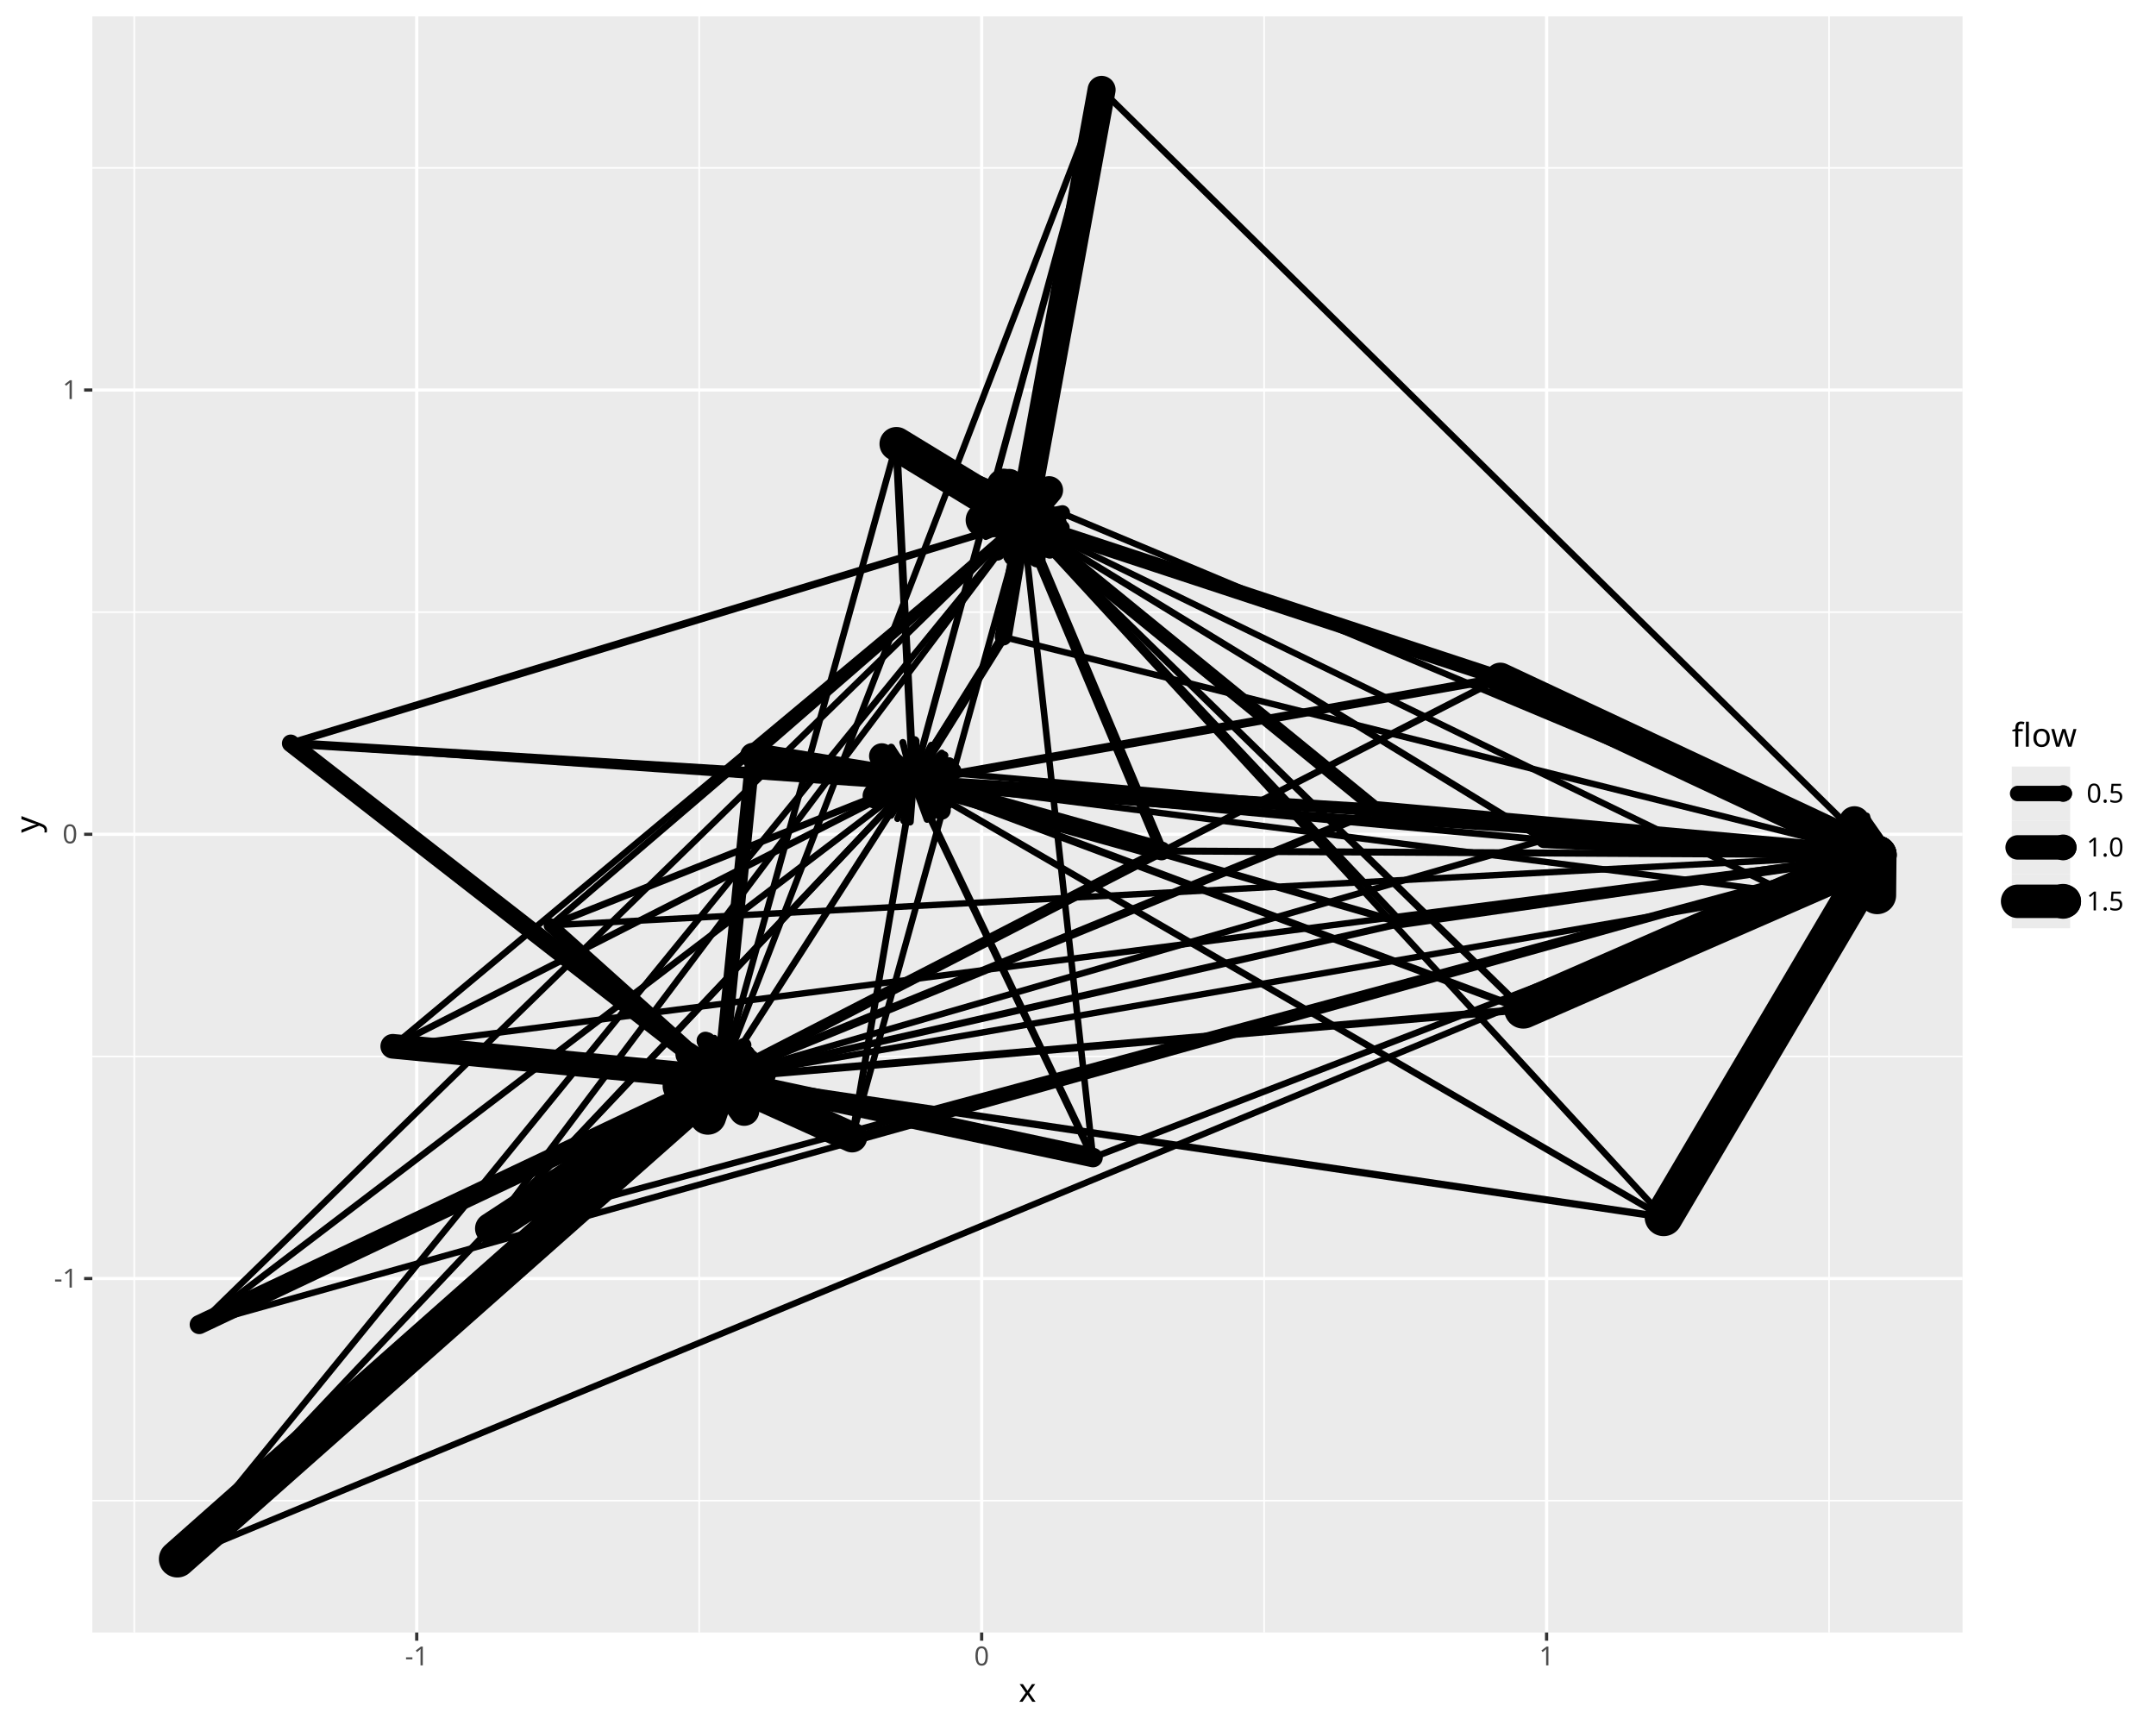
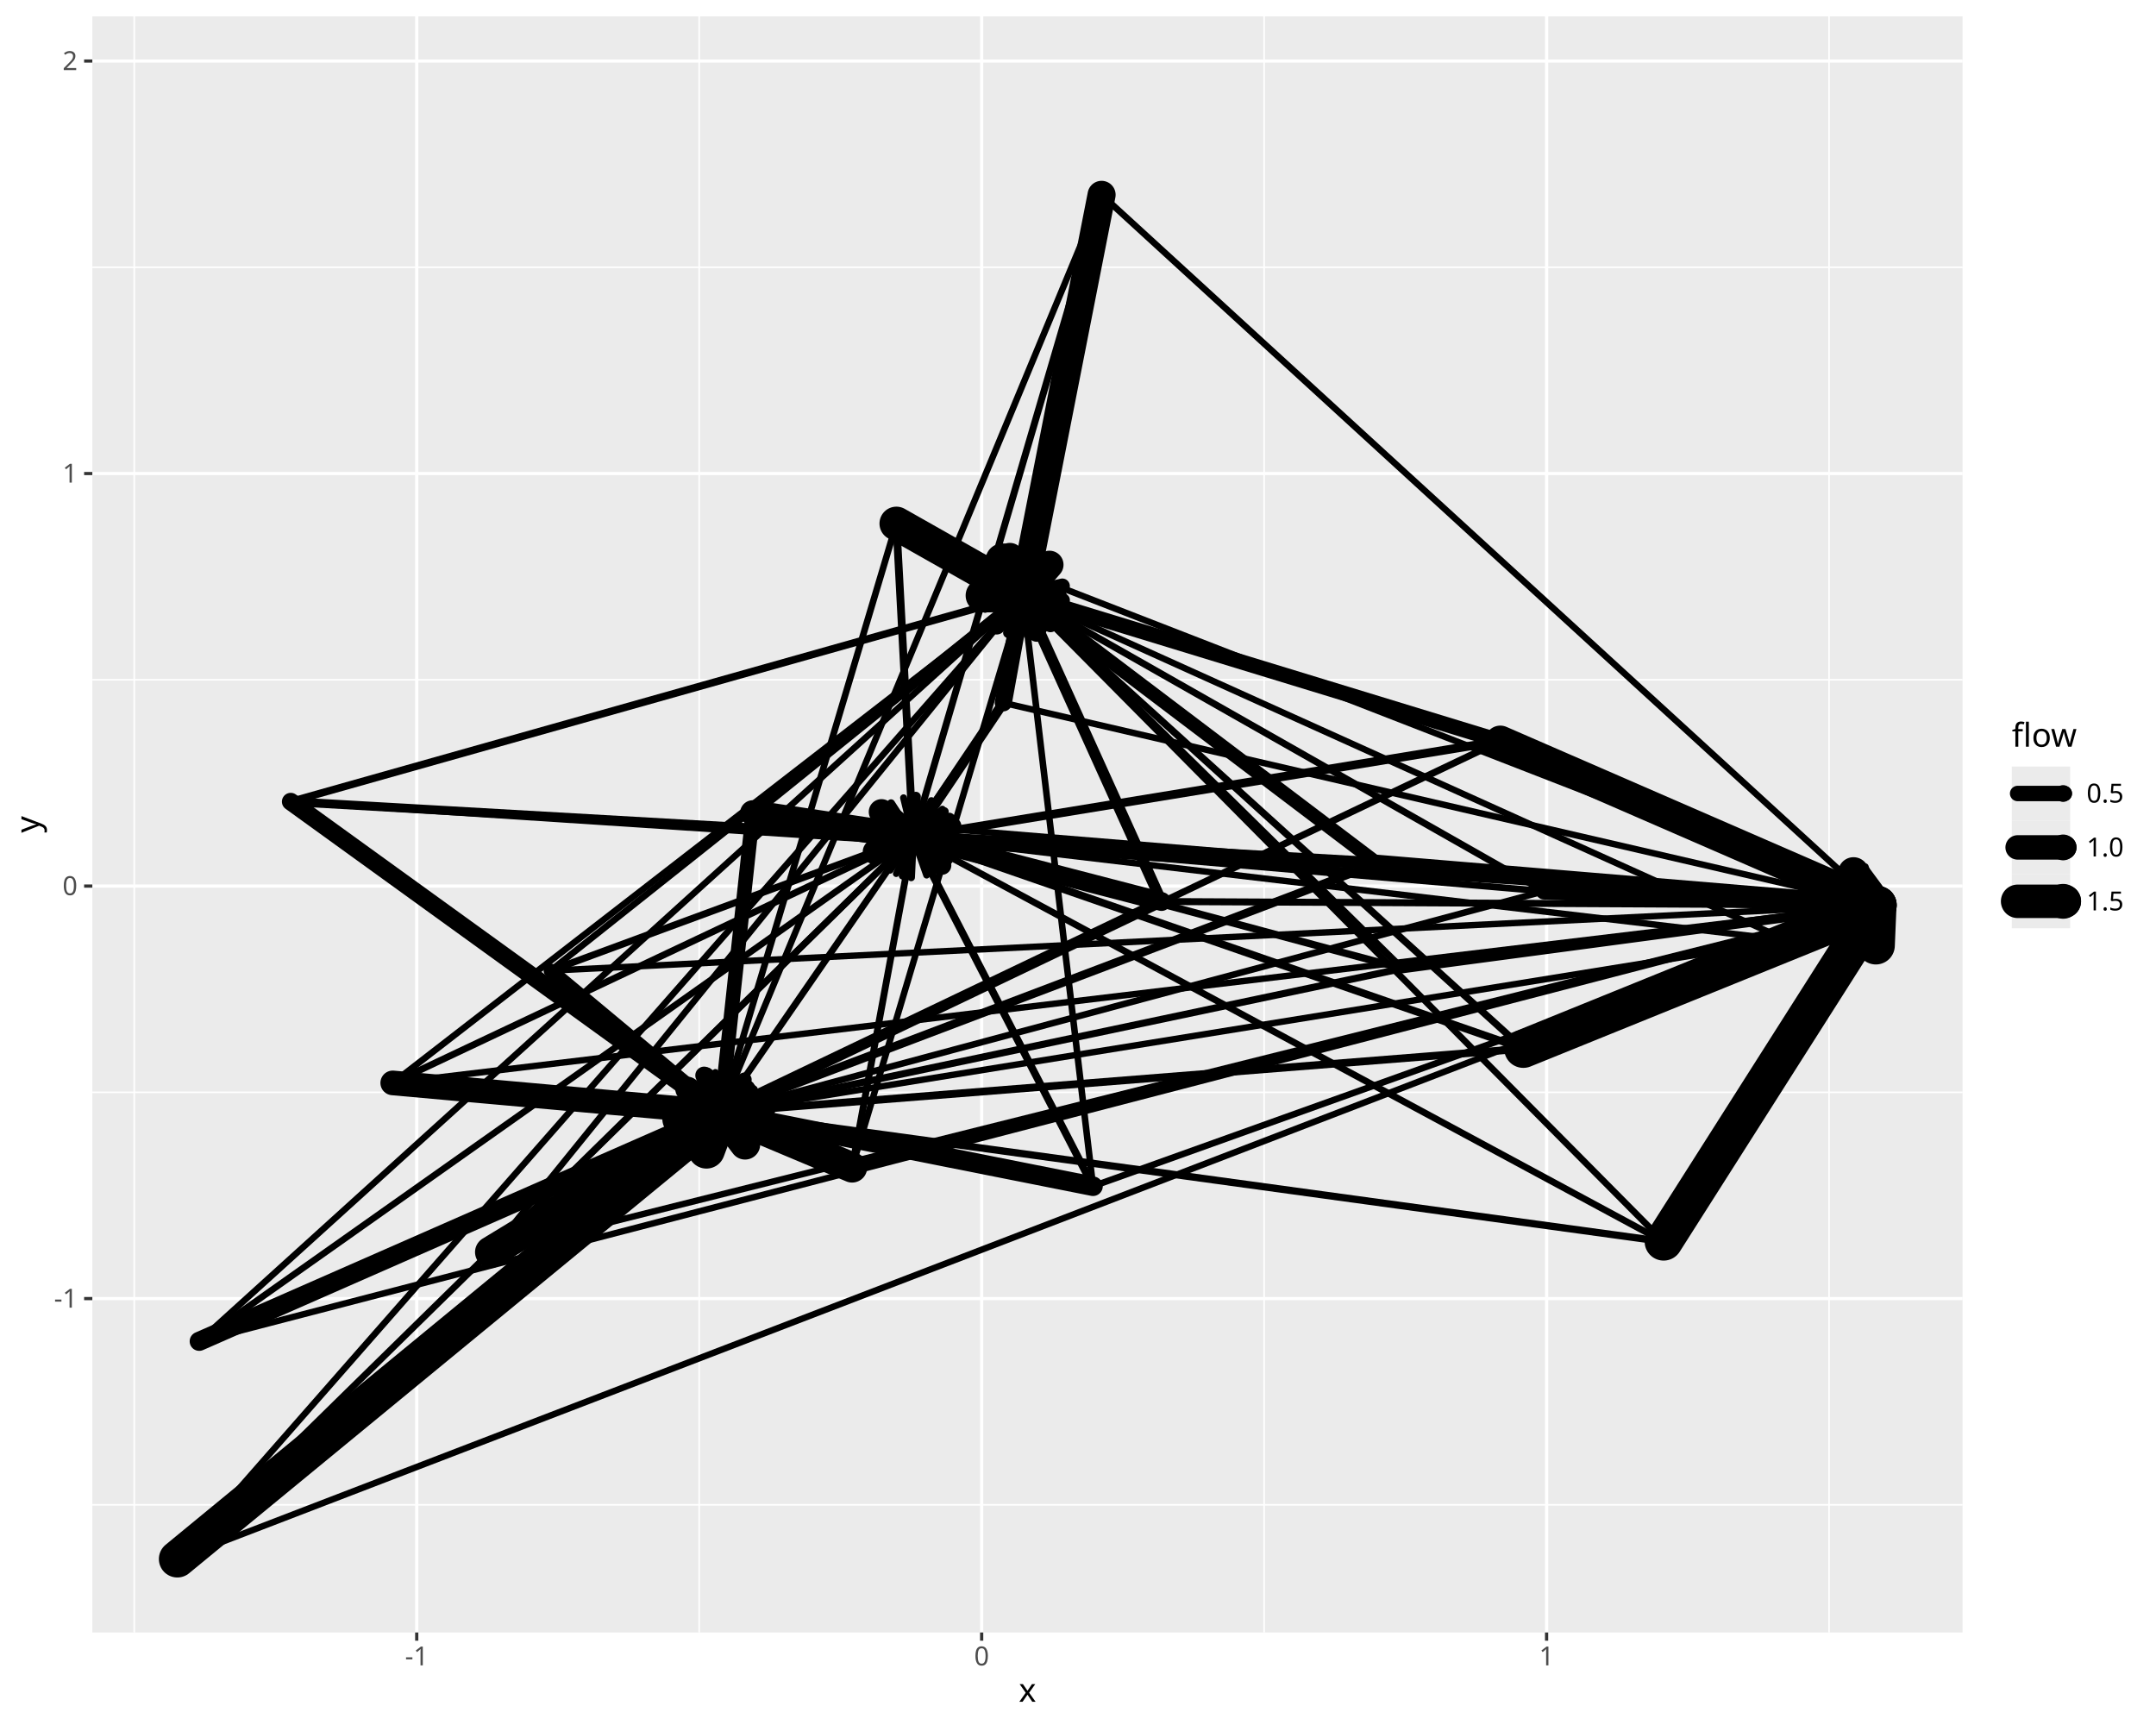
<svg xmlns="http://www.w3.org/2000/svg" class="svglite" data-engine-version="2.0" width="720.00pt" height="576.00pt" viewBox="0 0 720.00 576.00">
  <defs>
    <style type="text/css">
    .svglite line, .svglite polyline, .svglite polygon, .svglite path, .svglite rect, .svglite circle {
      fill: none;
      stroke: #000000;
      stroke-linecap: round;
      stroke-linejoin: round;
      stroke-miterlimit: 10.00;
    }
  </style>
  </defs>
  <rect width="100%" height="100%" style="stroke: none; fill: #FFFFFF;" />
  <defs>
    <clipPath id="cpMC4wMHw3MjAuMDB8MC4wMHw1NzYuMDA=">
      <rect x="0.00" y="0.00" width="720.00" height="576.00" />
    </clipPath>
  </defs>
  <g clip-path="url(#cpMC4wMHw3MjAuMDB8MC4wMHw1NzYuMDA=)">
    <rect x="0.00" y="0.00" width="720.00" height="576.00" style="stroke-width: 1.07; stroke: #FFFFFF; fill: #FFFFFF;" />
  </g>
  <defs>
    <clipPath id="cpMzAuODN8NjU1LjQwfDUuNDh8NTQ1LjEx">
      <rect x="30.83" y="5.48" width="624.57" height="539.63" />
    </clipPath>
  </defs>
  <g clip-path="url(#cpMzAuODN8NjU1LjQwfDUuNDh8NTQ1LjEx)">
    <rect x="30.83" y="5.48" width="624.57" height="539.63" style="stroke-width: 1.07; stroke: none; fill: #EBEBEB;" />
-     <polyline points="30.83,501.09 655.40,501.09 " style="stroke-width: 0.53; stroke: #FFFFFF; stroke-linecap: butt;" />
-     <polyline points="30.83,352.75 655.40,352.75 " style="stroke-width: 0.53; stroke: #FFFFFF; stroke-linecap: butt;" />
-     <polyline points="30.83,204.40 655.40,204.40 " style="stroke-width: 0.53; stroke: #FFFFFF; stroke-linecap: butt;" />
-     <polyline points="30.83,56.06 655.40,56.06 " style="stroke-width: 0.53; stroke: #FFFFFF; stroke-linecap: butt;" />
+     <polyline points="30.83,502.48 655.40,502.48 " style="stroke-width: 0.53; stroke: #FFFFFF; stroke-linecap: butt;" />
+     <polyline points="30.83,364.74 655.40,364.74 " style="stroke-width: 0.53; stroke: #FFFFFF; stroke-linecap: butt;" />
+     <polyline points="30.83,226.99 655.40,226.99 " style="stroke-width: 0.53; stroke: #FFFFFF; stroke-linecap: butt;" />
+     <polyline points="30.83,89.25 655.40,89.25 " style="stroke-width: 0.53; stroke: #FFFFFF; stroke-linecap: butt;" />
    <polyline points="44.84,545.11 44.84,5.48 " style="stroke-width: 0.53; stroke: #FFFFFF; stroke-linecap: butt;" />
    <polyline points="233.50,545.11 233.50,5.48 " style="stroke-width: 0.53; stroke: #FFFFFF; stroke-linecap: butt;" />
    <polyline points="422.16,545.11 422.16,5.48 " style="stroke-width: 0.53; stroke: #FFFFFF; stroke-linecap: butt;" />
    <polyline points="610.82,545.11 610.82,5.48 " style="stroke-width: 0.53; stroke: #FFFFFF; stroke-linecap: butt;" />
-     <polyline points="30.83,426.92 655.40,426.92 " style="stroke-width: 1.07; stroke: #FFFFFF; stroke-linecap: butt;" />
-     <polyline points="30.83,278.58 655.40,278.58 " style="stroke-width: 1.07; stroke: #FFFFFF; stroke-linecap: butt;" />
-     <polyline points="30.83,130.23 655.40,130.23 " style="stroke-width: 1.07; stroke: #FFFFFF; stroke-linecap: butt;" />
+     <polyline points="30.83,433.61 655.40,433.61 " style="stroke-width: 1.07; stroke: #FFFFFF; stroke-linecap: butt;" />
+     <polyline points="30.83,295.87 655.40,295.87 " style="stroke-width: 1.07; stroke: #FFFFFF; stroke-linecap: butt;" />
+     <polyline points="30.83,158.12 655.40,158.12 " style="stroke-width: 1.07; stroke: #FFFFFF; stroke-linecap: butt;" />
+     <polyline points="30.83,20.38 655.40,20.38 " style="stroke-width: 1.07; stroke: #FFFFFF; stroke-linecap: butt;" />
    <polyline points="139.17,545.11 139.17,5.48 " style="stroke-width: 1.07; stroke: #FFFFFF; stroke-linecap: butt;" />
    <polyline points="327.83,545.11 327.83,5.48 " style="stroke-width: 1.07; stroke: #FFFFFF; stroke-linecap: butt;" />
    <polyline points="516.49,545.11 516.49,5.48 " style="stroke-width: 1.07; stroke: #FFFFFF; stroke-linecap: butt;" />
-     <line x1="66.53" y1="442.29" x2="627.01" y2="285.43" style="stroke-width: 2.13;" />
-     <polyline points="617.58,295.07 627.01,285.43 613.95,282.08 " style="stroke-width: 2.13;" />
-     <line x1="335.06" y1="212.68" x2="627.01" y2="285.43" style="stroke-width: 2.14;" />
-     <polyline points="614.05,289.15 627.01,285.43 617.31,276.06 " style="stroke-width: 2.14;" />
-     <line x1="183.88" y1="308.98" x2="627.01" y2="285.43" style="stroke-width: 2.13;" />
-     <polyline points="615.71,292.78 627.01,285.43 614.99,279.31 " style="stroke-width: 2.13;" />
-     <line x1="367.88" y1="30.01" x2="627.01" y2="285.43" style="stroke-width: 2.16;" />
-     <polyline points="613.96,282.03 627.01,285.43 623.43,272.42 " style="stroke-width: 2.16;" />
-     <line x1="596.77" y1="298.06" x2="627.01" y2="285.43" style="stroke-width: 3.32;" />
-     <polyline points="618.83,296.15 627.01,285.43 613.63,283.71 " style="stroke-width: 3.32;" />
-     <line x1="468.28" y1="308.23" x2="627.01" y2="285.43" style="stroke-width: 3.21;" />
-     <polyline points="616.41,293.77 627.01,285.43 614.49,280.41 " style="stroke-width: 3.21;" />
-     <line x1="459.93" y1="270.43" x2="627.01" y2="285.43" style="stroke-width: 5.79;" />
-     <polyline points="614.77,291.10 627.01,285.43 615.98,277.67 " style="stroke-width: 5.79;" />
-     <line x1="284.56" y1="379.77" x2="627.01" y2="285.43" style="stroke-width: 2.14;" />
-     <polyline points="617.54,295.04 627.01,285.43 613.96,282.03 " style="stroke-width: 2.14;" />
-     <line x1="365.01" y1="386.52" x2="627.01" y2="285.43" style="stroke-width: 2.17;" />
-     <polyline points="618.54,295.93 627.01,285.43 613.69,283.34 " style="stroke-width: 2.17;" />
-     <line x1="555.57" y1="406.43" x2="627.01" y2="285.43" style="stroke-width: 12.68;" />
-     <polyline points="626.88,298.92 627.01,285.43 615.27,292.06 " style="stroke-width: 12.68;" />
-     <line x1="387.89" y1="284.14" x2="627.01" y2="285.43" style="stroke-width: 2.33;" />
-     <polyline points="615.29,292.11 627.01,285.43 615.37,278.62 " style="stroke-width: 2.33;" />
-     <line x1="59.22" y1="520.58" x2="627.01" y2="285.43" style="stroke-width: 2.13;" />
-     <polyline points="618.80,296.13 627.01,285.43 613.64,283.67 " style="stroke-width: 2.13;" />
-     <line x1="251.41" y1="252.29" x2="627.01" y2="285.43" style="stroke-width: 2.14;" />
-     <polyline points="614.78,291.12 627.01,285.43 615.97,277.68 " style="stroke-width: 2.14;" />
-     <line x1="515.62" y1="280.43" x2="627.01" y2="285.43" style="stroke-width: 5.55;" />
-     <polyline points="615.04,291.64 627.01,285.43 615.64,278.17 " style="stroke-width: 5.55;" />
-     <line x1="508.72" y1="337.07" x2="627.01" y2="285.43" style="stroke-width: 12.80;" />
-     <polyline points="619.01,296.29 627.01,285.43 613.61,283.92 " style="stroke-width: 12.80;" />
-     <line x1="501.03" y1="226.42" x2="627.01" y2="285.43" style="stroke-width: 10.31;" />
-     <polyline points="613.57,286.58 627.01,285.43 619.29,274.36 " style="stroke-width: 10.31;" />
-     <line x1="299.35" y1="148.22" x2="627.01" y2="285.43" style="stroke-width: 2.14;" />
-     <polyline points="613.63,287.14 627.01,285.43 618.84,274.69 " style="stroke-width: 2.14;" />
-     <line x1="97.09" y1="248.22" x2="627.01" y2="285.43" style="stroke-width: 2.13;" />
-     <polyline points="614.89,291.34 627.01,285.43 615.83,277.88 " style="stroke-width: 2.13;" />
-     <line x1="163.92" y1="410.21" x2="627.01" y2="285.43" style="stroke-width: 2.13;" />
-     <polyline points="617.49,294.98 627.01,285.43 613.98,281.96 " style="stroke-width: 2.13;" />
-     <line x1="131.16" y1="349.37" x2="627.01" y2="285.43" style="stroke-width: 2.13;" />
-     <polyline points="616.29,293.61 627.01,285.43 614.56,280.23 " style="stroke-width: 2.13;" />
-     <line x1="66.53" y1="442.29" x2="304.93" y2="260.96" style="stroke-width: 2.17;" />
-     <polyline points="299.71,273.40 304.93,260.96 291.55,262.67 " style="stroke-width: 2.17;" />
-     <line x1="335.06" y1="212.68" x2="304.93" y2="260.96" style="stroke-width: 3.34;" />
-     <polyline points="305.39,247.48 304.93,260.96 316.84,254.62 " style="stroke-width: 3.34;" />
-     <line x1="183.88" y1="308.98" x2="304.93" y2="260.96" style="stroke-width: 2.32;" />
-     <polyline points="296.56,271.54 304.93,260.96 291.58,259.00 " style="stroke-width: 2.32;" />
-     <line x1="367.88" y1="30.01" x2="304.93" y2="260.96" style="stroke-width: 2.32;" />
-     <polyline points="301.50,247.92 304.93,260.96 314.51,251.46 " style="stroke-width: 2.32;" />
-     <line x1="596.77" y1="298.06" x2="304.93" y2="260.96" style="stroke-width: 2.13;" />
-     <polyline points="317.37,255.74 304.93,260.96 315.67,269.13 " style="stroke-width: 2.13;" />
-     <line x1="468.28" y1="308.23" x2="304.93" y2="260.96" style="stroke-width: 2.44;" />
-     <polyline points="318.03,257.73 304.93,260.96 314.28,270.69 " style="stroke-width: 2.44;" />
-     <line x1="459.93" y1="270.43" x2="304.93" y2="260.96" style="stroke-width: 4.14;" />
-     <polyline points="317.00,254.94 304.93,260.96 316.18,268.41 " style="stroke-width: 4.14;" />
-     <line x1="284.56" y1="379.77" x2="304.93" y2="260.96" style="stroke-width: 2.28;" />
-     <polyline points="309.60,273.62 304.93,260.96 296.31,271.34 " style="stroke-width: 2.28;" />
-     <line x1="365.01" y1="386.52" x2="304.93" y2="260.96" style="stroke-width: 2.52;" />
-     <polyline points="316.06,268.59 304.93,260.96 303.89,274.41 " style="stroke-width: 2.52;" />
-     <line x1="555.57" y1="406.43" x2="304.93" y2="260.96" style="stroke-width: 2.23;" />
-     <polyline points="318.42,260.99 304.93,260.96 311.65,272.66 " style="stroke-width: 2.23;" />
-     <line x1="387.89" y1="284.14" x2="304.93" y2="260.96" style="stroke-width: 6.29;" />
-     <polyline points="318.00,257.61 304.93,260.96 314.37,270.60 " style="stroke-width: 6.29;" />
-     <line x1="59.22" y1="520.58" x2="304.93" y2="260.96" style="stroke-width: 2.20;" />
-     <polyline points="301.80,274.08 304.93,260.96 292.00,264.81 " style="stroke-width: 2.20;" />
-     <line x1="251.41" y1="252.29" x2="304.93" y2="260.96" style="stroke-width: 8.52;" />
-     <polyline points="292.32,265.75 304.93,260.96 294.48,252.44 " style="stroke-width: 8.52;" />
-     <line x1="515.62" y1="280.43" x2="304.93" y2="260.96" style="stroke-width: 2.23;" />
-     <polyline points="317.18,255.32 304.93,260.96 315.94,268.75 " style="stroke-width: 2.23;" />
-     <line x1="508.72" y1="337.07" x2="304.93" y2="260.96" style="stroke-width: 2.52;" />
-     <polyline points="318.24,258.73 304.93,260.96 313.52,271.37 " style="stroke-width: 2.52;" />
-     <line x1="501.03" y1="226.42" x2="304.93" y2="260.96" style="stroke-width: 2.90;" />
-     <polyline points="315.27,252.29 304.93,260.96 317.61,265.58 " style="stroke-width: 2.90;" />
-     <line x1="299.35" y1="148.22" x2="304.93" y2="260.96" style="stroke-width: 2.60;" />
-     <polyline points="297.62,249.63 304.93,260.96 311.09,248.96 " style="stroke-width: 2.60;" />
-     <line x1="97.09" y1="248.22" x2="304.93" y2="260.96" style="stroke-width: 2.98;" />
-     <polyline points="292.86,266.98 304.93,260.96 293.68,253.51 " style="stroke-width: 2.98;" />
-     <line x1="163.92" y1="410.21" x2="304.93" y2="260.96" style="stroke-width: 2.19;" />
-     <polyline points="301.81,274.09 304.93,260.96 292.00,264.82 " style="stroke-width: 2.19;" />
-     <line x1="131.16" y1="349.37" x2="304.93" y2="260.96" style="stroke-width: 2.26;" />
-     <polyline points="297.58,272.27 304.93,260.96 291.46,260.25 " style="stroke-width: 2.26;" />
-     <line x1="66.53" y1="442.29" x2="240.66" y2="359.93" style="stroke-width: 6.38;" />
-     <polyline points="232.98,371.03 240.66,359.93 227.21,358.83 " style="stroke-width: 6.38;" />
-     <line x1="335.06" y1="212.68" x2="240.66" y2="359.93" style="stroke-width: 2.24;" />
-     <polyline points="241.29,346.46 240.66,359.93 252.64,353.74 " style="stroke-width: 2.24;" />
-     <line x1="183.88" y1="308.98" x2="240.66" y2="359.93" style="stroke-width: 4.68;" />
-     <polyline points="227.46,357.15 240.66,359.93 236.47,347.11 " style="stroke-width: 4.68;" />
-     <line x1="367.88" y1="30.01" x2="240.66" y2="359.93" style="stroke-width: 2.15;" />
-     <polyline points="238.57,346.61 240.66,359.93 251.16,351.46 " style="stroke-width: 2.15;" />
-     <line x1="596.77" y1="298.06" x2="240.66" y2="359.93" style="stroke-width: 2.13;" />
-     <polyline points="251.02,351.29 240.66,359.93 253.33,364.58 " style="stroke-width: 2.13;" />
-     <line x1="468.28" y1="308.23" x2="240.66" y2="359.93" style="stroke-width: 2.35;" />
-     <polyline points="250.56,350.77 240.66,359.93 253.55,363.92 " style="stroke-width: 2.35;" />
-     <line x1="459.93" y1="270.43" x2="240.66" y2="359.93" style="stroke-width: 2.80;" />
-     <polyline points="248.93,349.27 240.66,359.93 254.03,361.76 " style="stroke-width: 2.80;" />
-     <line x1="284.56" y1="379.77" x2="240.66" y2="359.93" style="stroke-width: 10.09;" />
-     <polyline points="254.08,358.60 240.66,359.93 248.53,370.89 " style="stroke-width: 10.09;" />
-     <line x1="365.01" y1="386.52" x2="240.66" y2="359.93" style="stroke-width: 6.53;" />
-     <polyline points="253.50,355.78 240.66,359.93 250.67,368.97 " style="stroke-width: 6.53;" />
-     <line x1="555.57" y1="406.43" x2="240.66" y2="359.93" style="stroke-width: 2.42;" />
-     <polyline points="253.20,354.97 240.66,359.93 251.23,368.31 " style="stroke-width: 2.42;" />
-     <line x1="387.89" y1="284.14" x2="240.66" y2="359.93" style="stroke-width: 3.65;" />
-     <polyline points="247.96,348.59 240.66,359.93 254.14,360.58 " style="stroke-width: 3.65;" />
-     <line x1="59.22" y1="520.58" x2="240.66" y2="359.93" style="stroke-width: 12.33;" />
-     <polyline points="236.38,372.73 240.66,359.93 227.44,362.63 " style="stroke-width: 12.33;" />
-     <line x1="251.41" y1="252.29" x2="240.66" y2="359.93" style="stroke-width: 4.81;" />
-     <polyline points="235.11,347.64 240.66,359.93 248.53,348.98 " style="stroke-width: 4.81;" />
-     <line x1="515.62" y1="280.43" x2="240.66" y2="359.93" style="stroke-width: 2.17;" />
-     <polyline points="250.01,350.21 240.66,359.93 253.76,363.17 " style="stroke-width: 2.17;" />
-     <line x1="508.72" y1="337.07" x2="240.66" y2="359.93" style="stroke-width: 2.58;" />
-     <polyline points="251.73,352.22 240.66,359.93 252.87,365.66 " style="stroke-width: 2.58;" />
-     <line x1="501.03" y1="226.42" x2="240.66" y2="359.93" style="stroke-width: 2.29;" />
-     <polyline points="247.98,348.60 240.66,359.93 254.13,360.61 " style="stroke-width: 2.29;" />
-     <line x1="299.35" y1="148.22" x2="240.66" y2="359.93" style="stroke-width: 2.19;" />
-     <polyline points="237.28,346.87 240.66,359.93 250.28,350.48 " style="stroke-width: 2.19;" />
-     <line x1="97.09" y1="248.22" x2="240.66" y2="359.93" style="stroke-width: 5.89;" />
-     <polyline points="227.30,358.08 240.66,359.93 235.58,347.44 " style="stroke-width: 5.89;" />
-     <line x1="163.92" y1="410.21" x2="240.66" y2="359.93" style="stroke-width: 10.57;" />
-     <polyline points="234.58,371.98 240.66,359.93 227.19,360.69 " style="stroke-width: 10.57;" />
-     <line x1="131.16" y1="349.37" x2="240.66" y2="359.93" style="stroke-width: 8.24;" />
-     <polyline points="228.38,365.53 240.66,359.93 229.68,352.10 " style="stroke-width: 8.24;" />
-     <line x1="66.53" y1="442.29" x2="341.61" y2="173.96" style="stroke-width: 2.14;" />
-     <polyline points="337.96,186.95 341.61,173.96 328.54,177.29 " style="stroke-width: 2.14;" />
-     <line x1="335.06" y1="212.68" x2="341.61" y2="173.96" style="stroke-width: 5.72;" />
-     <polyline points="346.31,186.61 341.61,173.96 333.01,184.36 " style="stroke-width: 5.72;" />
-     <line x1="183.88" y1="308.98" x2="341.61" y2="173.96" style="stroke-width: 2.16;" />
-     <polyline points="337.12,186.69 341.61,173.96 328.35,176.44 " style="stroke-width: 2.16;" />
-     <line x1="367.88" y1="30.01" x2="341.61" y2="173.96" style="stroke-width: 9.37;" />
-     <polyline points="337.07,161.26 341.61,173.96 350.34,163.68 " style="stroke-width: 9.37;" />
-     <line x1="596.77" y1="298.06" x2="341.61" y2="173.96" style="stroke-width: 2.13;" />
-     <polyline points="355.07,173.01 341.61,173.96 349.17,185.14 " style="stroke-width: 2.13;" />
-     <line x1="468.28" y1="308.23" x2="341.61" y2="173.96" style="stroke-width: 2.33;" />
-     <polyline points="354.53,177.83 341.61,173.96 344.72,187.09 " style="stroke-width: 2.33;" />
-     <line x1="459.93" y1="270.43" x2="341.61" y2="173.96" style="stroke-width: 4.58;" />
-     <polyline points="354.93,176.12 341.61,173.96 346.40,186.57 " style="stroke-width: 4.58;" />
-     <line x1="284.56" y1="379.77" x2="341.61" y2="173.96" style="stroke-width: 2.15;" />
-     <polyline points="344.99,187.02 341.61,173.96 331.99,183.42 " style="stroke-width: 2.15;" />
-     <line x1="365.01" y1="386.52" x2="341.61" y2="173.96" style="stroke-width: 2.18;" />
-     <polyline points="349.59,184.84 341.61,173.96 336.18,186.32 " style="stroke-width: 2.18;" />
-     <line x1="555.57" y1="406.43" x2="341.61" y2="173.96" style="stroke-width: 2.18;" />
-     <polyline points="354.49,177.99 341.61,173.96 344.56,187.13 " style="stroke-width: 2.18;" />
-     <line x1="387.89" y1="284.14" x2="341.61" y2="173.96" style="stroke-width: 3.69;" />
-     <polyline points="352.35,182.12 341.61,173.96 339.92,187.35 " style="stroke-width: 3.69;" />
-     <line x1="59.22" y1="520.58" x2="341.61" y2="173.96" style="stroke-width: 2.14;" />
-     <polyline points="339.46,187.28 341.61,173.96 329.00,178.76 " style="stroke-width: 2.14;" />
-     <line x1="251.41" y1="252.29" x2="341.61" y2="173.96" style="stroke-width: 3.53;" />
-     <polyline points="337.21,186.72 341.61,173.96 328.37,176.53 " style="stroke-width: 3.53;" />
-     <line x1="515.62" y1="280.43" x2="341.61" y2="173.96" style="stroke-width: 2.27;" />
-     <polyline points="355.10,174.31 341.61,173.96 348.06,185.82 " style="stroke-width: 2.27;" />
-     <line x1="508.72" y1="337.07" x2="341.61" y2="173.96" style="stroke-width: 2.37;" />
-     <polyline points="354.68,177.30 341.61,173.96 345.26,186.95 " style="stroke-width: 2.37;" />
-     <line x1="501.03" y1="226.42" x2="341.61" y2="173.96" style="stroke-width: 5.04;" />
-     <polyline points="354.82,171.21 341.61,173.96 350.60,184.02 " style="stroke-width: 5.04;" />
-     <line x1="299.35" y1="148.22" x2="341.61" y2="173.96" style="stroke-width: 11.29;" />
-     <polyline points="328.12,173.65 341.61,173.96 335.14,162.12 " style="stroke-width: 11.29;" />
-     <line x1="97.09" y1="248.22" x2="341.61" y2="173.96" style="stroke-width: 2.50;" />
-     <polyline points="332.39,183.81 341.61,173.96 328.47,170.90 " style="stroke-width: 2.50;" />
-     <line x1="163.92" y1="410.21" x2="341.61" y2="173.96" style="stroke-width: 2.14;" />
-     <polyline points="339.98,187.36 341.61,173.96 329.20,179.25 " style="stroke-width: 2.14;" />
-     <line x1="131.16" y1="349.37" x2="341.61" y2="173.96" style="stroke-width: 2.15;" />
-     <polyline points="336.95,186.63 341.61,173.96 328.32,176.26 " style="stroke-width: 2.15;" />
+     <line x1="66.53" y1="447.88" x2="627.01" y2="302.23" style="stroke-width: 2.13;" />
+     <polyline points="617.40,311.70 627.01,302.23 614.01,298.64 " style="stroke-width: 2.13;" />
+     <line x1="335.06" y1="234.68" x2="627.01" y2="302.23" style="stroke-width: 2.14;" />
+     <polyline points="614.11,306.17 627.01,302.23 617.15,293.02 " style="stroke-width: 2.14;" />
+     <line x1="183.88" y1="324.10" x2="627.01" y2="302.23" style="stroke-width: 2.13;" />
+     <polyline points="615.68,309.54 627.01,302.23 615.01,296.07 " style="stroke-width: 2.13;" />
+     <line x1="367.88" y1="65.06" x2="627.01" y2="302.23" style="stroke-width: 2.16;" />
+     <polyline points="613.84,299.32 627.01,302.23 622.95,289.37 " style="stroke-width: 2.16;" />
+     <line x1="596.77" y1="313.95" x2="627.01" y2="302.23" style="stroke-width: 3.32;" />
+     <polyline points="618.56,312.74 627.01,302.23 613.68,300.16 " style="stroke-width: 3.32;" />
+     <line x1="468.28" y1="323.40" x2="627.01" y2="302.23" style="stroke-width: 3.21;" />
+     <polyline points="616.33,310.46 627.01,302.23 614.54,297.09 " style="stroke-width: 3.21;" />
+     <line x1="459.93" y1="288.30" x2="627.01" y2="302.23" style="stroke-width: 5.79;" />
+     <polyline points="614.81,307.98 627.01,302.23 615.93,294.54 " style="stroke-width: 5.79;" />
+     <line x1="284.56" y1="389.83" x2="627.01" y2="302.23" style="stroke-width: 2.14;" />
+     <polyline points="617.37,311.66 627.01,302.23 614.02,298.59 " style="stroke-width: 2.14;" />
+     <line x1="365.01" y1="396.10" x2="627.01" y2="302.23" style="stroke-width: 2.17;" />
+     <polyline points="618.29,312.52 627.01,302.23 613.74,299.82 " style="stroke-width: 2.17;" />
+     <line x1="555.57" y1="414.59" x2="627.01" y2="302.23" style="stroke-width: 12.68;" />
+     <polyline points="626.44,315.71 627.01,302.23 615.05,308.47 " style="stroke-width: 12.68;" />
+     <line x1="387.89" y1="301.03" x2="627.01" y2="302.23" style="stroke-width: 2.33;" />
+     <polyline points="615.30,308.92 627.01,302.23 615.36,295.43 " style="stroke-width: 2.33;" />
+     <line x1="59.22" y1="520.58" x2="627.01" y2="302.23" style="stroke-width: 2.13;" />
+     <polyline points="618.53,312.72 627.01,302.23 613.69,300.13 " style="stroke-width: 2.13;" />
+     <line x1="251.41" y1="271.46" x2="627.01" y2="302.23" style="stroke-width: 2.14;" />
+     <polyline points="614.82,308.00 627.01,302.23 615.92,294.55 " style="stroke-width: 2.14;" />
+     <line x1="515.62" y1="297.59" x2="627.01" y2="302.23" style="stroke-width: 5.55;" />
+     <polyline points="615.06,308.48 627.01,302.23 615.62,295.00 " style="stroke-width: 5.55;" />
+     <line x1="508.72" y1="350.18" x2="627.01" y2="302.23" style="stroke-width: 12.80;" />
+     <polyline points="618.72,312.87 627.01,302.23 613.65,300.37 " style="stroke-width: 12.80;" />
+     <line x1="501.03" y1="247.44" x2="627.01" y2="302.23" style="stroke-width: 10.31;" />
+     <polyline points="613.61,303.76 627.01,302.23 618.99,291.38 " style="stroke-width: 10.31;" />
+     <line x1="299.35" y1="174.82" x2="627.01" y2="302.23" style="stroke-width: 2.14;" />
+     <polyline points="613.68,304.28 627.01,302.23 618.57,291.71 " style="stroke-width: 2.14;" />
+     <line x1="97.09" y1="267.68" x2="627.01" y2="302.23" style="stroke-width: 2.13;" />
+     <polyline points="614.92,308.20 627.01,302.23 615.79,294.74 " style="stroke-width: 2.13;" />
+     <line x1="163.92" y1="418.10" x2="627.01" y2="302.23" style="stroke-width: 2.13;" />
+     <polyline points="617.32,311.61 627.01,302.23 614.04,298.52 " style="stroke-width: 2.13;" />
+     <line x1="131.16" y1="361.60" x2="627.01" y2="302.23" style="stroke-width: 2.13;" />
+     <polyline points="616.22,310.32 627.01,302.23 614.61,296.92 " style="stroke-width: 2.13;" />
+     <line x1="66.53" y1="447.88" x2="304.93" y2="279.51" style="stroke-width: 2.17;" />
+     <polyline points="299.28,291.76 304.93,279.51 291.50,280.74 " style="stroke-width: 2.17;" />
+     <line x1="335.06" y1="234.68" x2="304.93" y2="279.51" style="stroke-width: 3.34;" />
+     <polyline points="305.85,266.05 304.93,279.51 317.05,273.58 " style="stroke-width: 3.34;" />
+     <line x1="183.88" y1="324.10" x2="304.93" y2="279.51" style="stroke-width: 2.32;" />
+     <polyline points="296.30,289.88 304.93,279.51 291.64,277.22 " style="stroke-width: 2.32;" />
+     <line x1="367.88" y1="65.06" x2="304.93" y2="279.51" style="stroke-width: 2.32;" />
+     <polyline points="301.75,266.40 304.93,279.51 314.69,270.20 " style="stroke-width: 2.32;" />
+     <line x1="596.77" y1="313.95" x2="304.93" y2="279.51" style="stroke-width: 2.13;" />
+     <polyline points="317.32,274.18 304.93,279.51 315.74,287.58 " style="stroke-width: 2.13;" />
+     <line x1="468.28" y1="323.40" x2="304.93" y2="279.51" style="stroke-width: 2.44;" />
+     <polyline points="317.96,276.03 304.93,279.51 314.46,289.06 " style="stroke-width: 2.44;" />
+     <line x1="459.93" y1="288.30" x2="304.93" y2="279.51" style="stroke-width: 4.14;" />
+     <polyline points="316.98,273.44 304.93,279.51 316.21,286.91 " style="stroke-width: 4.14;" />
+     <line x1="284.56" y1="389.83" x2="304.93" y2="279.51" style="stroke-width: 2.28;" />
+     <polyline points="309.44,292.22 304.93,279.51 296.18,289.77 " style="stroke-width: 2.28;" />
+     <line x1="365.01" y1="396.10" x2="304.93" y2="279.51" style="stroke-width: 2.52;" />
+     <polyline points="316.28,286.81 304.93,279.51 304.29,292.99 " style="stroke-width: 2.52;" />
+     <line x1="555.57" y1="414.59" x2="304.93" y2="279.51" style="stroke-width: 2.23;" />
+     <polyline points="318.42,279.12 304.93,279.51 312.02,290.99 " style="stroke-width: 2.23;" />
+     <line x1="387.89" y1="301.03" x2="304.93" y2="279.51" style="stroke-width: 6.29;" />
+     <polyline points="317.93,275.92 304.93,279.51 314.55,288.97 " style="stroke-width: 6.29;" />
+     <line x1="59.22" y1="520.58" x2="304.93" y2="279.51" style="stroke-width: 2.20;" />
+     <polyline points="301.31,292.51 304.93,279.51 291.87,282.88 " style="stroke-width: 2.20;" />
+     <line x1="251.41" y1="271.46" x2="304.93" y2="279.51" style="stroke-width: 8.52;" />
+     <polyline points="292.37,284.44 304.93,279.51 294.38,271.10 " style="stroke-width: 8.52;" />
+     <line x1="515.62" y1="297.59" x2="304.93" y2="279.51" style="stroke-width: 2.23;" />
+     <polyline points="317.15,273.79 304.93,279.51 315.99,287.23 " style="stroke-width: 2.23;" />
+     <line x1="508.72" y1="350.18" x2="304.93" y2="279.51" style="stroke-width: 2.52;" />
+     <polyline points="318.18,276.97 304.93,279.51 313.76,289.71 " style="stroke-width: 2.52;" />
+     <line x1="501.03" y1="247.44" x2="304.93" y2="279.51" style="stroke-width: 2.90;" />
+     <polyline points="315.37,270.97 304.93,279.51 317.55,284.28 " style="stroke-width: 2.90;" />
+     <line x1="299.35" y1="174.82" x2="304.93" y2="279.51" style="stroke-width: 2.60;" />
+     <polyline points="297.57,268.20 304.93,279.51 311.04,267.48 " style="stroke-width: 2.60;" />
+     <line x1="97.09" y1="267.68" x2="304.93" y2="279.51" style="stroke-width: 2.98;" />
+     <polyline points="292.88,285.58 304.93,279.51 293.65,272.11 " style="stroke-width: 2.98;" />
+     <line x1="163.92" y1="418.10" x2="304.93" y2="279.51" style="stroke-width: 2.19;" />
+     <polyline points="301.33,292.51 304.93,279.51 291.87,282.89 " style="stroke-width: 2.19;" />
+     <line x1="131.16" y1="361.60" x2="304.93" y2="279.51" style="stroke-width: 2.26;" />
+     <polyline points="297.25,290.60 304.93,279.51 291.49,278.40 " style="stroke-width: 2.26;" />
+     <line x1="66.53" y1="447.88" x2="240.66" y2="371.41" style="stroke-width: 6.38;" />
+     <polyline points="232.68,382.29 240.66,371.41 227.25,369.93 " style="stroke-width: 6.38;" />
+     <line x1="335.06" y1="234.68" x2="240.66" y2="371.41" style="stroke-width: 2.24;" />
+     <polyline points="241.75,357.96 240.66,371.41 252.85,365.63 " style="stroke-width: 2.24;" />
+     <line x1="183.88" y1="324.10" x2="240.66" y2="371.41" style="stroke-width: 4.68;" />
+     <polyline points="227.37,369.11 240.66,371.41 236.00,358.75 " style="stroke-width: 4.68;" />
+     <line x1="367.88" y1="65.06" x2="240.66" y2="371.41" style="stroke-width: 2.15;" />
+     <polyline points="238.91,358.03 240.66,371.41 251.37,363.21 " style="stroke-width: 2.15;" />
+     <line x1="596.77" y1="313.95" x2="240.66" y2="371.41" style="stroke-width: 2.13;" />
+     <polyline points="251.12,362.89 240.66,371.41 253.27,376.21 " style="stroke-width: 2.13;" />
+     <line x1="468.28" y1="323.40" x2="240.66" y2="371.41" style="stroke-width: 2.35;" />
+     <polyline points="250.70,362.40 240.66,371.41 253.48,375.60 " style="stroke-width: 2.35;" />
+     <line x1="459.93" y1="288.30" x2="240.66" y2="371.41" style="stroke-width: 2.80;" />
+     <polyline points="249.19,360.96 240.66,371.41 253.98,373.58 " style="stroke-width: 2.80;" />
+     <line x1="284.56" y1="389.83" x2="240.66" y2="371.41" style="stroke-width: 10.09;" />
+     <polyline points="254.04,369.71 240.66,371.41 248.82,382.15 " style="stroke-width: 10.09;" />
+     <line x1="365.01" y1="396.10" x2="240.66" y2="371.41" style="stroke-width: 6.53;" />
+     <polyline points="253.43,367.07 240.66,371.41 250.81,380.30 " style="stroke-width: 6.53;" />
+     <line x1="555.57" y1="414.59" x2="240.66" y2="371.41" style="stroke-width: 2.42;" />
+     <polyline points="253.15,366.32 240.66,371.41 251.32,379.68 " style="stroke-width: 2.42;" />
+     <line x1="387.89" y1="301.03" x2="240.66" y2="371.41" style="stroke-width: 3.65;" />
+     <polyline points="248.29,360.29 240.66,371.41 254.11,372.46 " style="stroke-width: 3.65;" />
+     <line x1="59.22" y1="520.58" x2="240.66" y2="371.41" style="stroke-width: 12.33;" />
+     <polyline points="235.92,384.04 240.66,371.41 227.35,373.62 " style="stroke-width: 12.33;" />
+     <line x1="251.41" y1="271.46" x2="240.66" y2="371.41" style="stroke-width: 4.81;" />
+     <polyline points="235.20,359.07 240.66,371.41 248.62,360.52 " style="stroke-width: 4.81;" />
+     <line x1="515.62" y1="297.59" x2="240.66" y2="371.41" style="stroke-width: 2.17;" />
+     <polyline points="250.19,361.87 240.66,371.41 253.69,374.90 " style="stroke-width: 2.17;" />
+     <line x1="508.72" y1="350.18" x2="240.66" y2="371.41" style="stroke-width: 2.58;" />
+     <polyline points="251.77,363.76 240.66,371.41 252.84,377.21 " style="stroke-width: 2.58;" />
+     <line x1="501.03" y1="247.44" x2="240.66" y2="371.41" style="stroke-width: 2.29;" />
+     <polyline points="248.31,360.30 240.66,371.41 254.11,372.48 " style="stroke-width: 2.29;" />
+     <line x1="299.35" y1="174.82" x2="240.66" y2="371.41" style="stroke-width: 2.19;" />
+     <polyline points="237.54,358.29 240.66,371.41 250.47,362.15 " style="stroke-width: 2.19;" />
+     <line x1="97.09" y1="267.68" x2="240.66" y2="371.41" style="stroke-width: 5.89;" />
+     <polyline points="227.24,370.04 240.66,371.41 235.14,359.10 " style="stroke-width: 5.89;" />
+     <line x1="163.92" y1="418.10" x2="240.66" y2="371.41" style="stroke-width: 10.57;" />
+     <polyline points="234.18,383.25 240.66,371.41 227.17,371.72 " style="stroke-width: 10.57;" />
+     <line x1="131.16" y1="361.60" x2="240.66" y2="371.41" style="stroke-width: 8.24;" />
+     <polyline points="228.42,377.09 240.66,371.41 229.63,363.65 " style="stroke-width: 8.24;" />
+     <line x1="66.53" y1="447.88" x2="341.61" y2="198.73" style="stroke-width: 2.14;" />
+     <polyline points="337.48,211.57 341.61,198.73 328.42,201.57 " style="stroke-width: 2.14;" />
+     <line x1="335.06" y1="234.68" x2="341.61" y2="198.73" style="stroke-width: 5.72;" />
+     <polyline points="346.15,211.43 341.61,198.73 332.88,209.01 " style="stroke-width: 5.72;" />
+     <line x1="183.88" y1="324.10" x2="341.61" y2="198.73" style="stroke-width: 2.16;" />
+     <polyline points="336.66,211.28 341.61,198.73 328.27,200.72 " style="stroke-width: 2.16;" />
+     <line x1="367.88" y1="65.06" x2="341.61" y2="198.73" style="stroke-width: 9.37;" />
+     <polyline points="337.24,185.96 341.61,198.73 350.48,188.57 " style="stroke-width: 9.37;" />
+     <line x1="596.77" y1="313.95" x2="341.61" y2="198.73" style="stroke-width: 2.13;" />
+     <polyline points="355.03,197.39 341.61,198.73 349.48,209.68 " style="stroke-width: 2.13;" />
+     <line x1="468.28" y1="323.40" x2="341.61" y2="198.73" style="stroke-width: 2.33;" />
+     <polyline points="354.67,202.12 341.61,198.73 345.21,211.73 " style="stroke-width: 2.33;" />
+     <line x1="459.93" y1="288.30" x2="341.61" y2="198.73" style="stroke-width: 4.58;" />
+     <polyline points="355.00,200.40 341.61,198.73 346.85,211.16 " style="stroke-width: 4.58;" />
+     <line x1="284.56" y1="389.83" x2="341.61" y2="198.73" style="stroke-width: 2.15;" />
+     <polyline points="344.73,211.85 341.61,198.73 331.80,207.99 " style="stroke-width: 2.15;" />
+     <line x1="365.01" y1="396.10" x2="341.61" y2="198.73" style="stroke-width: 2.18;" />
+     <polyline points="349.68,209.54 341.61,198.73 336.29,211.12 " style="stroke-width: 2.18;" />
+     <line x1="555.57" y1="414.59" x2="341.61" y2="198.73" style="stroke-width: 2.18;" />
+     <polyline points="354.63,202.28 341.61,198.73 345.04,211.78 " style="stroke-width: 2.18;" />
+     <line x1="387.89" y1="301.03" x2="341.61" y2="198.73" style="stroke-width: 3.69;" />
+     <polyline points="352.57,206.59 341.61,198.73 340.28,212.15 " style="stroke-width: 3.69;" />
+     <line x1="59.22" y1="520.58" x2="341.61" y2="198.73" style="stroke-width: 2.14;" />
+     <polyline points="338.98,211.96 341.61,198.73 328.83,203.06 " style="stroke-width: 2.14;" />
+     <line x1="251.41" y1="271.46" x2="341.61" y2="198.73" style="stroke-width: 3.53;" />
+     <polyline points="336.75,211.31 341.61,198.73 328.28,200.81 " style="stroke-width: 3.53;" />
+     <line x1="515.62" y1="297.59" x2="341.61" y2="198.73" style="stroke-width: 2.27;" />
+     <polyline points="355.10,198.63 341.61,198.73 348.44,210.36 " style="stroke-width: 2.27;" />
+     <line x1="508.72" y1="350.18" x2="341.61" y2="198.73" style="stroke-width: 2.37;" />
+     <polyline points="354.80,201.58 341.61,198.73 345.74,211.57 " style="stroke-width: 2.37;" />
+     <line x1="501.03" y1="247.44" x2="341.61" y2="198.73" style="stroke-width: 5.04;" />
+     <polyline points="354.76,195.69 341.61,198.73 350.81,208.59 " style="stroke-width: 5.04;" />
+     <line x1="299.35" y1="174.82" x2="341.61" y2="198.73" style="stroke-width: 11.29;" />
+     <polyline points="328.12,198.85 341.61,198.73 334.76,187.10 " style="stroke-width: 11.29;" />
+     <line x1="97.09" y1="267.68" x2="341.61" y2="198.73" style="stroke-width: 2.50;" />
+     <polyline points="332.20,208.39 341.61,198.73 328.53,195.41 " style="stroke-width: 2.50;" />
+     <line x1="163.92" y1="418.10" x2="341.61" y2="198.73" style="stroke-width: 2.14;" />
+     <polyline points="339.50,212.05 341.61,198.73 329.02,203.56 " style="stroke-width: 2.14;" />
+     <line x1="131.16" y1="361.60" x2="341.61" y2="198.73" style="stroke-width: 2.15;" />
+     <polyline points="336.50,211.21 341.61,198.73 328.24,200.54 " style="stroke-width: 2.15;" />
  </g>
  <g clip-path="url(#cpMC4wMHw3MjAuMDB8MC4wMHw1NzYuMDA=)">
-     <text x="25.90" y="429.95" text-anchor="end" style="font-size: 8.80px; fill: #4D4D4D; font-family: sans;" textLength="7.82px" lengthAdjust="spacingAndGlyphs">-1</text>
-     <text x="25.90" y="281.60" text-anchor="end" style="font-size: 8.80px; fill: #4D4D4D; font-family: sans;" textLength="4.89px" lengthAdjust="spacingAndGlyphs">0</text>
-     <text x="25.90" y="133.26" text-anchor="end" style="font-size: 8.80px; fill: #4D4D4D; font-family: sans;" textLength="4.89px" lengthAdjust="spacingAndGlyphs">1</text>
-     <polyline points="28.09,426.92 30.83,426.92 " style="stroke-width: 1.07; stroke: #333333; stroke-linecap: butt;" />
-     <polyline points="28.09,278.58 30.83,278.58 " style="stroke-width: 1.07; stroke: #333333; stroke-linecap: butt;" />
-     <polyline points="28.09,130.23 30.83,130.23 " style="stroke-width: 1.07; stroke: #333333; stroke-linecap: butt;" />
+     <text x="25.90" y="436.64" text-anchor="end" style="font-size: 8.80px; fill: #4D4D4D; font-family: sans;" textLength="7.82px" lengthAdjust="spacingAndGlyphs">-1</text>
+     <text x="25.90" y="298.89" text-anchor="end" style="font-size: 8.80px; fill: #4D4D4D; font-family: sans;" textLength="4.89px" lengthAdjust="spacingAndGlyphs">0</text>
+     <text x="25.90" y="161.15" text-anchor="end" style="font-size: 8.80px; fill: #4D4D4D; font-family: sans;" textLength="4.89px" lengthAdjust="spacingAndGlyphs">1</text>
+     <text x="25.90" y="23.41" text-anchor="end" style="font-size: 8.80px; fill: #4D4D4D; font-family: sans;" textLength="4.89px" lengthAdjust="spacingAndGlyphs">2</text>
+     <polyline points="28.09,433.61 30.83,433.61 " style="stroke-width: 1.07; stroke: #333333; stroke-linecap: butt;" />
+     <polyline points="28.09,295.87 30.83,295.87 " style="stroke-width: 1.07; stroke: #333333; stroke-linecap: butt;" />
+     <polyline points="28.09,158.12 30.83,158.12 " style="stroke-width: 1.07; stroke: #333333; stroke-linecap: butt;" />
+     <polyline points="28.09,20.38 30.83,20.38 " style="stroke-width: 1.07; stroke: #333333; stroke-linecap: butt;" />
    <polyline points="139.17,547.85 139.17,545.11 " style="stroke-width: 1.07; stroke: #333333; stroke-linecap: butt;" />
    <polyline points="327.83,547.85 327.83,545.11 " style="stroke-width: 1.07; stroke: #333333; stroke-linecap: butt;" />
    <polyline points="516.49,547.85 516.49,545.11 " style="stroke-width: 1.07; stroke: #333333; stroke-linecap: butt;" />
    <text x="139.17" y="556.10" text-anchor="middle" style="font-size: 8.80px; fill: #4D4D4D; font-family: sans;" textLength="7.82px" lengthAdjust="spacingAndGlyphs">-1</text>
    <text x="327.83" y="556.10" text-anchor="middle" style="font-size: 8.80px; fill: #4D4D4D; font-family: sans;" textLength="4.89px" lengthAdjust="spacingAndGlyphs">0</text>
    <text x="516.49" y="556.10" text-anchor="middle" style="font-size: 8.80px; fill: #4D4D4D; font-family: sans;" textLength="4.89px" lengthAdjust="spacingAndGlyphs">1</text>
    <text x="343.12" y="568.24" text-anchor="middle" style="font-size: 11.00px; font-family: sans;" textLength="5.50px" lengthAdjust="spacingAndGlyphs">x</text>
    <text transform="translate(13.05,275.30) rotate(-90)" text-anchor="middle" style="font-size: 11.00px; font-family: sans;" textLength="5.50px" lengthAdjust="spacingAndGlyphs">y</text>
    <rect x="666.36" y="235.15" width="48.16" height="80.29" style="stroke-width: 1.07; stroke: none; fill: #FFFFFF;" />
    <text x="671.84" y="249.34" style="font-size: 11.00px; font-family: sans;" textLength="19.56px" lengthAdjust="spacingAndGlyphs">flow</text>
    <rect x="671.84" y="255.96" width="19.49" height="18.00" style="stroke-width: 1.07; stroke: none; fill: #EBEBEB;" />
    <line x1="673.79" y1="264.96" x2="689.38" y2="264.96" style="stroke-width: 5.15;" />
    <polyline points="688.99,265.19 689.38,264.96 688.99,264.74 " style="stroke-width: 5.15;" />
    <rect x="671.84" y="273.96" width="19.49" height="18.00" style="stroke-width: 1.07; stroke: none; fill: #EBEBEB;" />
    <line x1="673.79" y1="282.96" x2="689.38" y2="282.96" style="stroke-width: 8.16;" />
    <polyline points="688.99,283.19 689.38,282.96 688.99,282.74 " style="stroke-width: 8.16;" />
    <rect x="671.84" y="291.96" width="19.49" height="18.00" style="stroke-width: 1.07; stroke: none; fill: #EBEBEB;" />
    <line x1="673.79" y1="300.96" x2="689.38" y2="300.96" style="stroke-width: 11.18;" />
    <polyline points="688.99,301.19 689.38,300.96 688.99,300.74 " style="stroke-width: 11.18;" />
    <text x="696.81" y="267.99" style="font-size: 8.80px; font-family: sans;" textLength="12.23px" lengthAdjust="spacingAndGlyphs">0.5</text>
    <text x="696.81" y="285.99" style="font-size: 8.80px; font-family: sans;" textLength="12.23px" lengthAdjust="spacingAndGlyphs">1.0</text>
    <text x="696.81" y="303.99" style="font-size: 8.80px; font-family: sans;" textLength="12.23px" lengthAdjust="spacingAndGlyphs">1.5</text>
  </g>
</svg>
